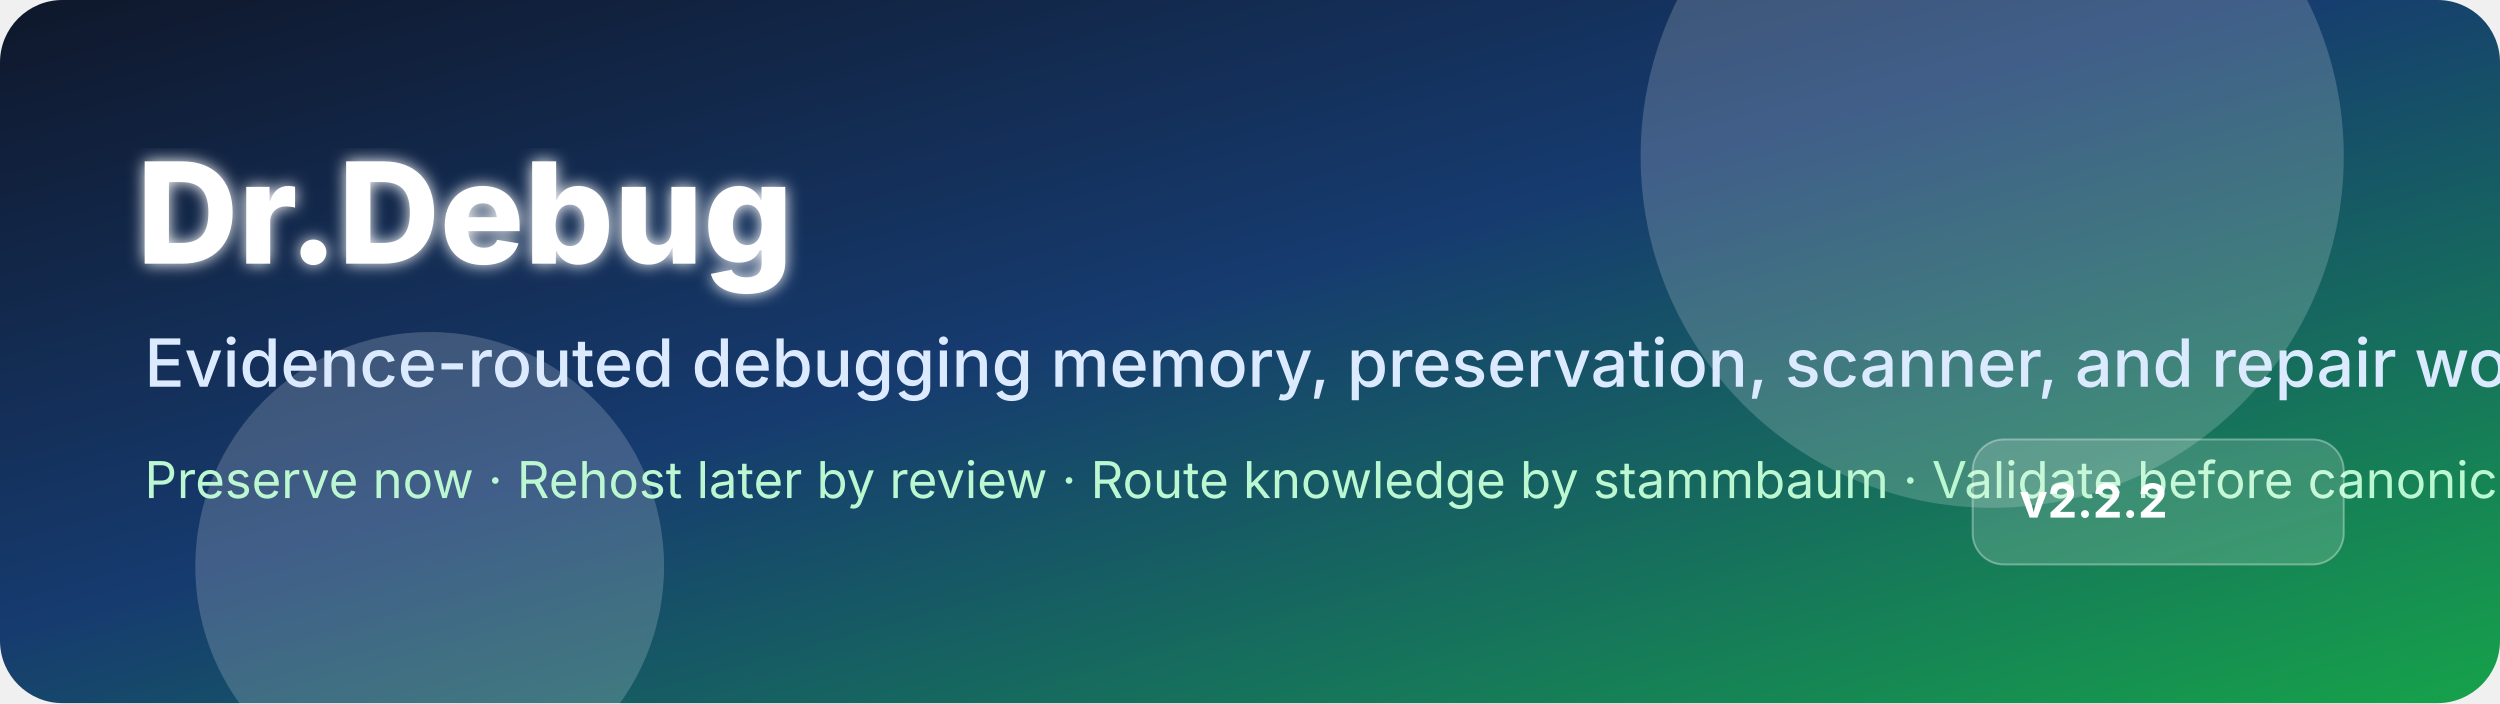
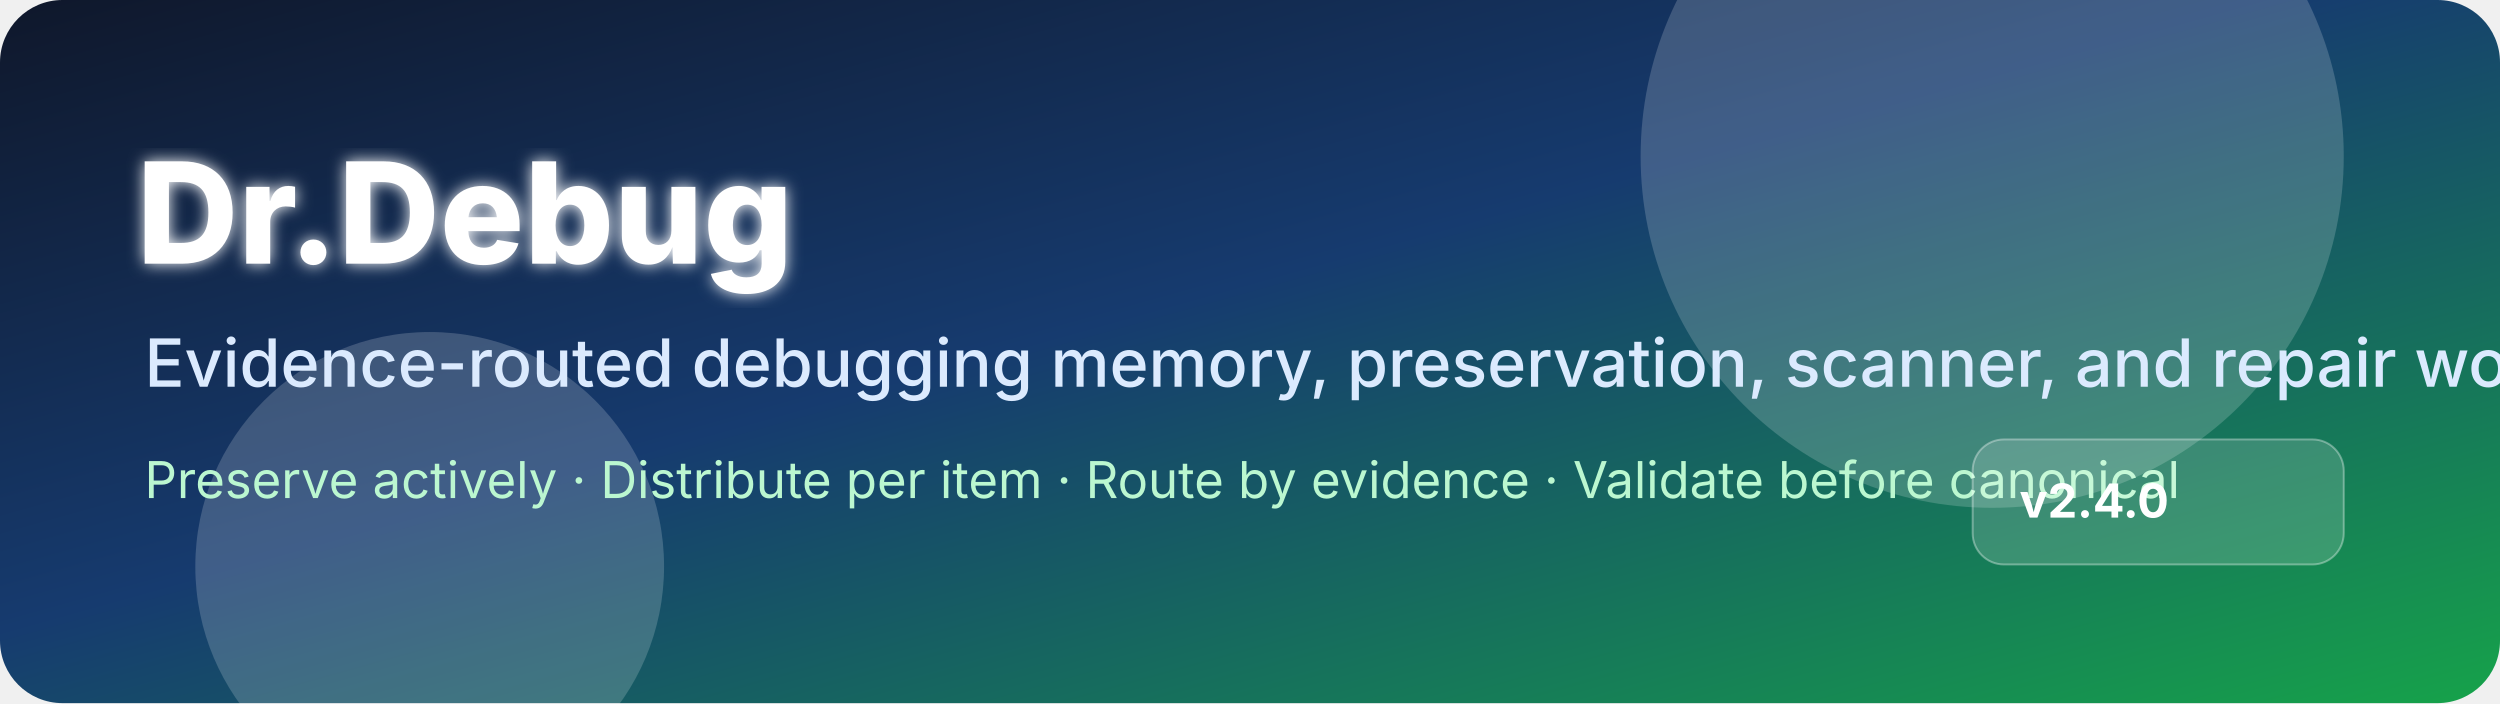
<svg xmlns="http://www.w3.org/2000/svg" width="1280" height="360" viewBox="0 0 1280 360" role="img" aria-label="Dr.Debug organization banner">
  <defs>
    <linearGradient id="g" x1="0" y1="0" x2="1" y2="1">
      <stop offset="0%" stop-color="#0f172a" />
      <stop offset="45%" stop-color="#163b6f" />
      <stop offset="100%" stop-color="#16a34a" />
    </linearGradient>
    <filter id="glow">
      <feGaussianBlur stdDeviation="4" result="b" />
      <feMerge>
        <feMergeNode in="b" />
        <feMergeNode in="SourceGraphic" />
      </feMerge>
    </filter>
  </defs>
  <rect width="1280" height="360" rx="32" fill="url(#g)" />
  <g opacity=".18">
    <circle cx="1020" cy="80" r="180" fill="#fff" />
    <circle cx="220" cy="290" r="120" fill="#fff" />
  </g>
  <text x="70" y="135" fill="#ffffff" font-family="Segoe UI, Inter, Arial, sans-serif" font-size="72" font-weight="800" filter="url(#glow)">Dr.Debug</text>
  <text x="74" y="198" fill="#dbeafe" font-family="Segoe UI, Inter, Arial, sans-serif" font-size="34" font-weight="500">Evidence-routed debugging memory, preservation, scanner, and repair workflows</text>
-   <text x="74" y="255" fill="#bbf7d0" font-family="Segoe UI, Inter, Arial, sans-serif" font-size="26">Preserve now · Rehost later by review · Route knowledge by stammbaum · Validate before canonical</text>
+   <text x="74" y="255" fill="#bbf7d0" font-family="Segoe UI, Inter, Arial, sans-serif" font-size="26">Preserve actively · Distribute per item · Route by evidence · Validate before canonical</text>
  <g transform="translate(1010 225)">
    <rect x="0" y="0" width="190" height="64" rx="16" fill="rgba(255,255,255,.16)" stroke="rgba(255,255,255,.35)" />
-     <text x="24" y="40" fill="#fff" font-family="Segoe UI, Inter, Arial, sans-serif" font-size="24" font-weight="700">v2.2.2</text>
+     <text x="24" y="40" fill="#fff" font-family="Segoe UI, Inter, Arial, sans-serif" font-size="24" font-weight="700">v2.4.0</text>
  </g>
</svg>
